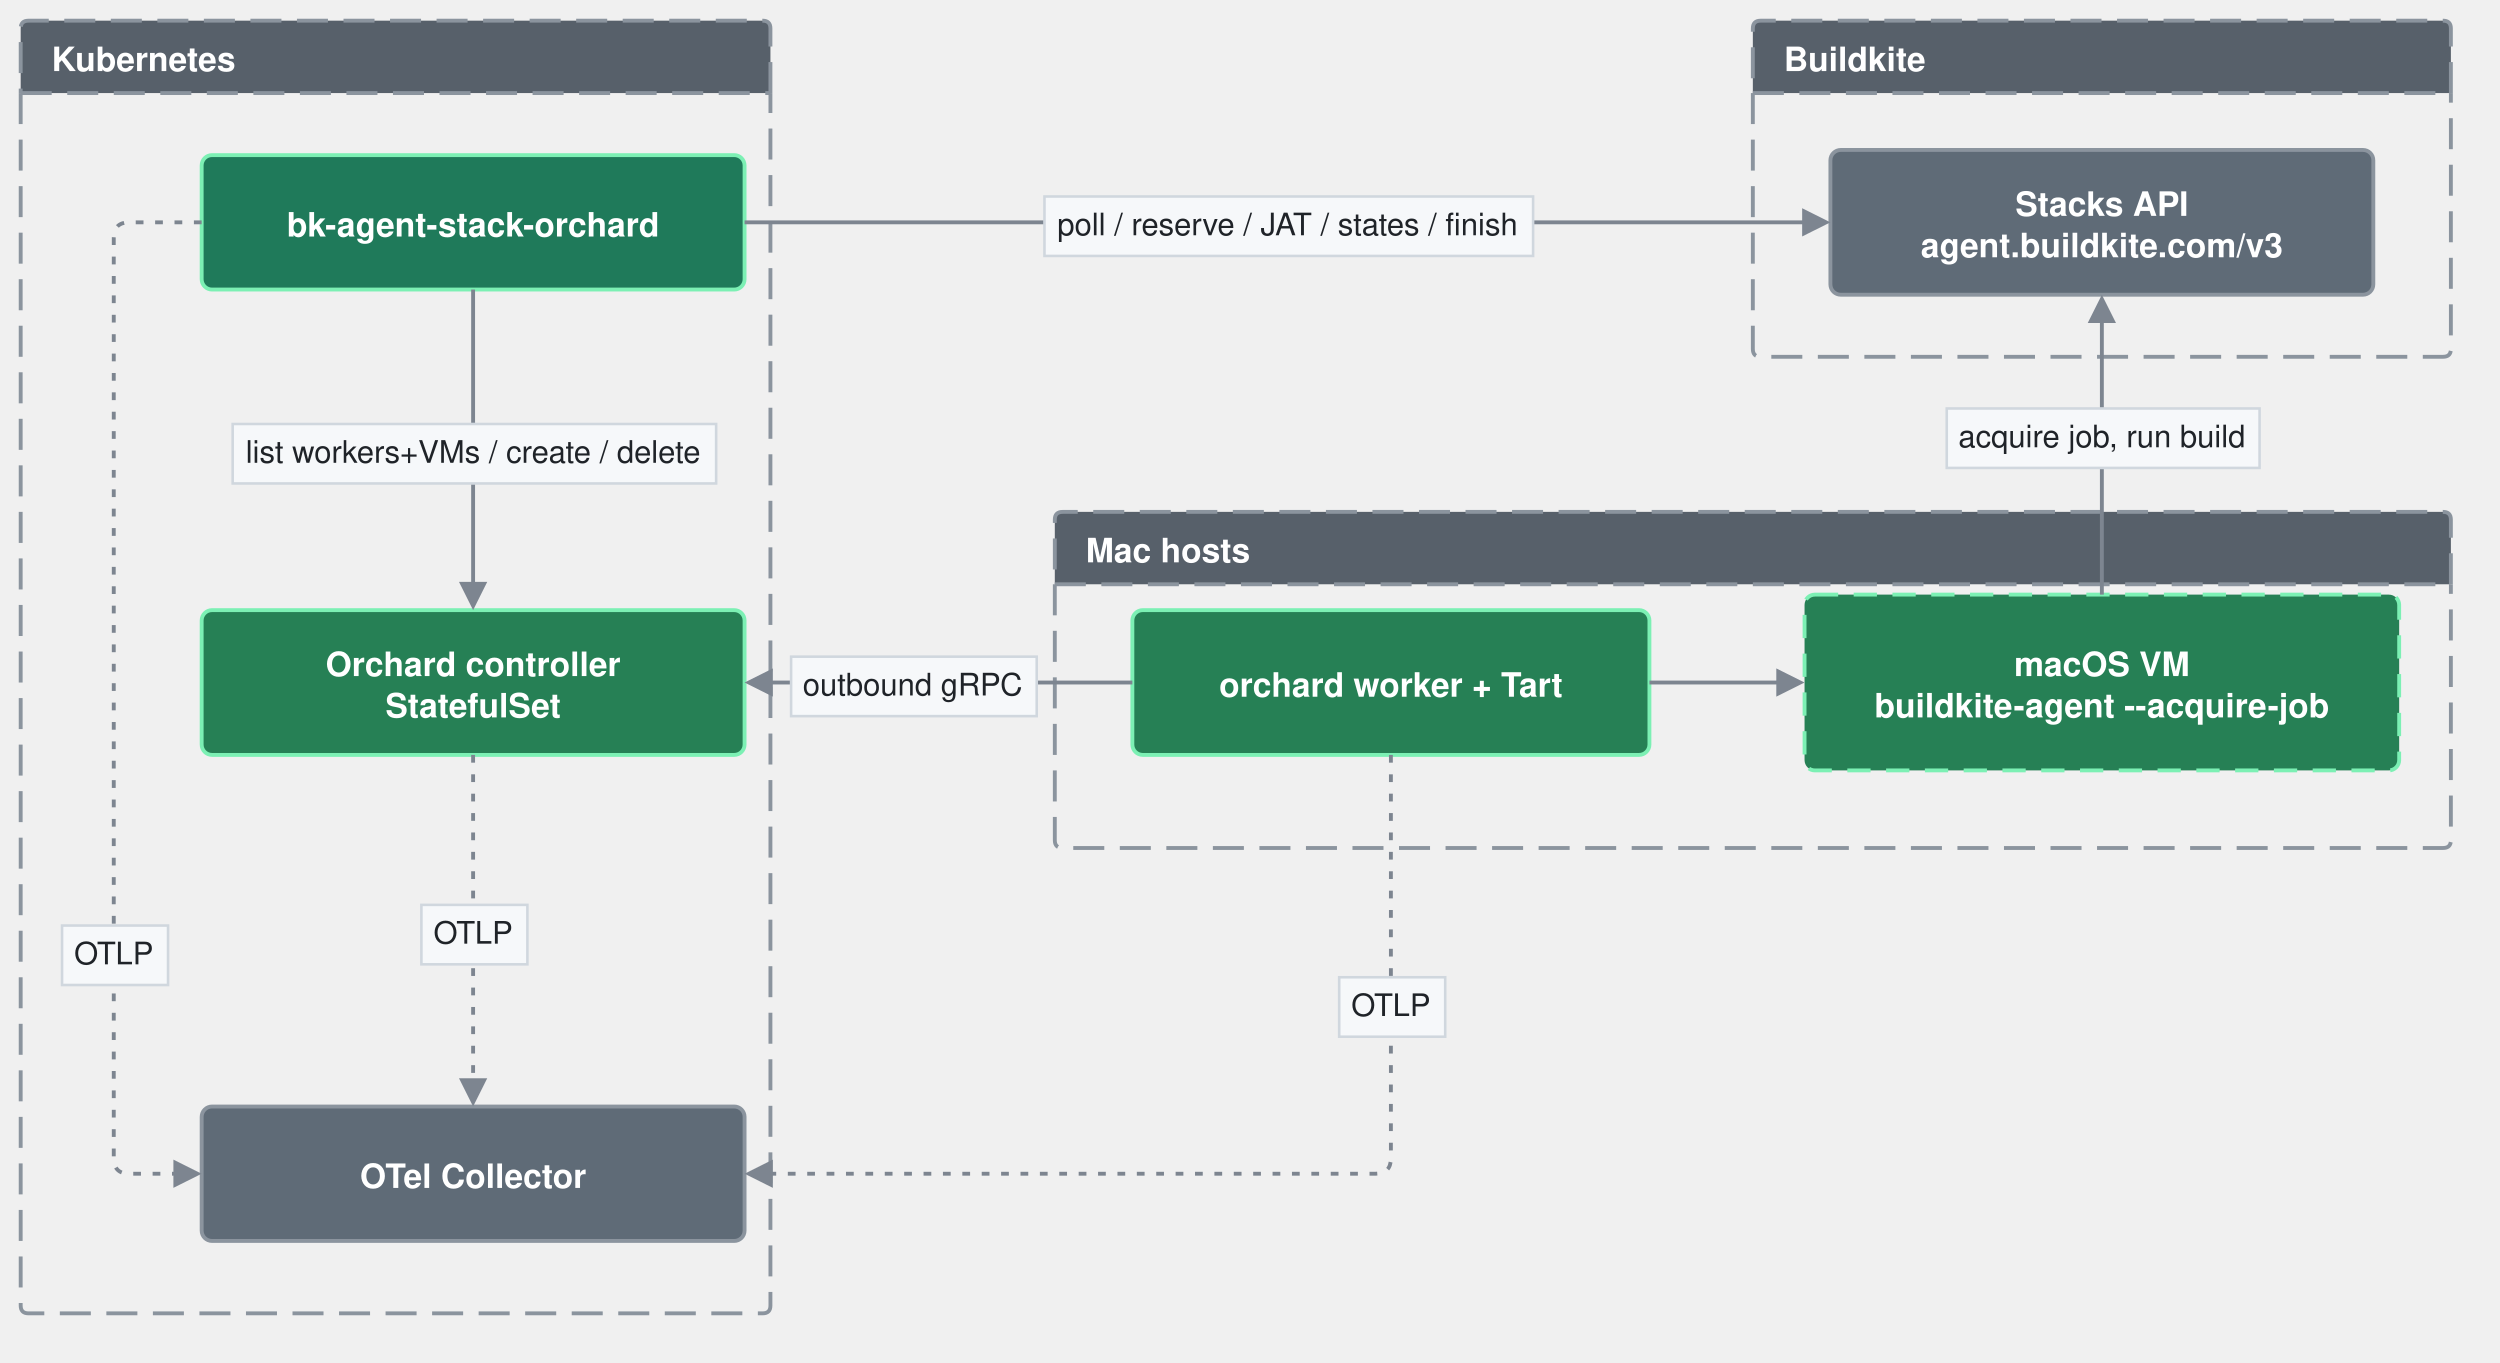
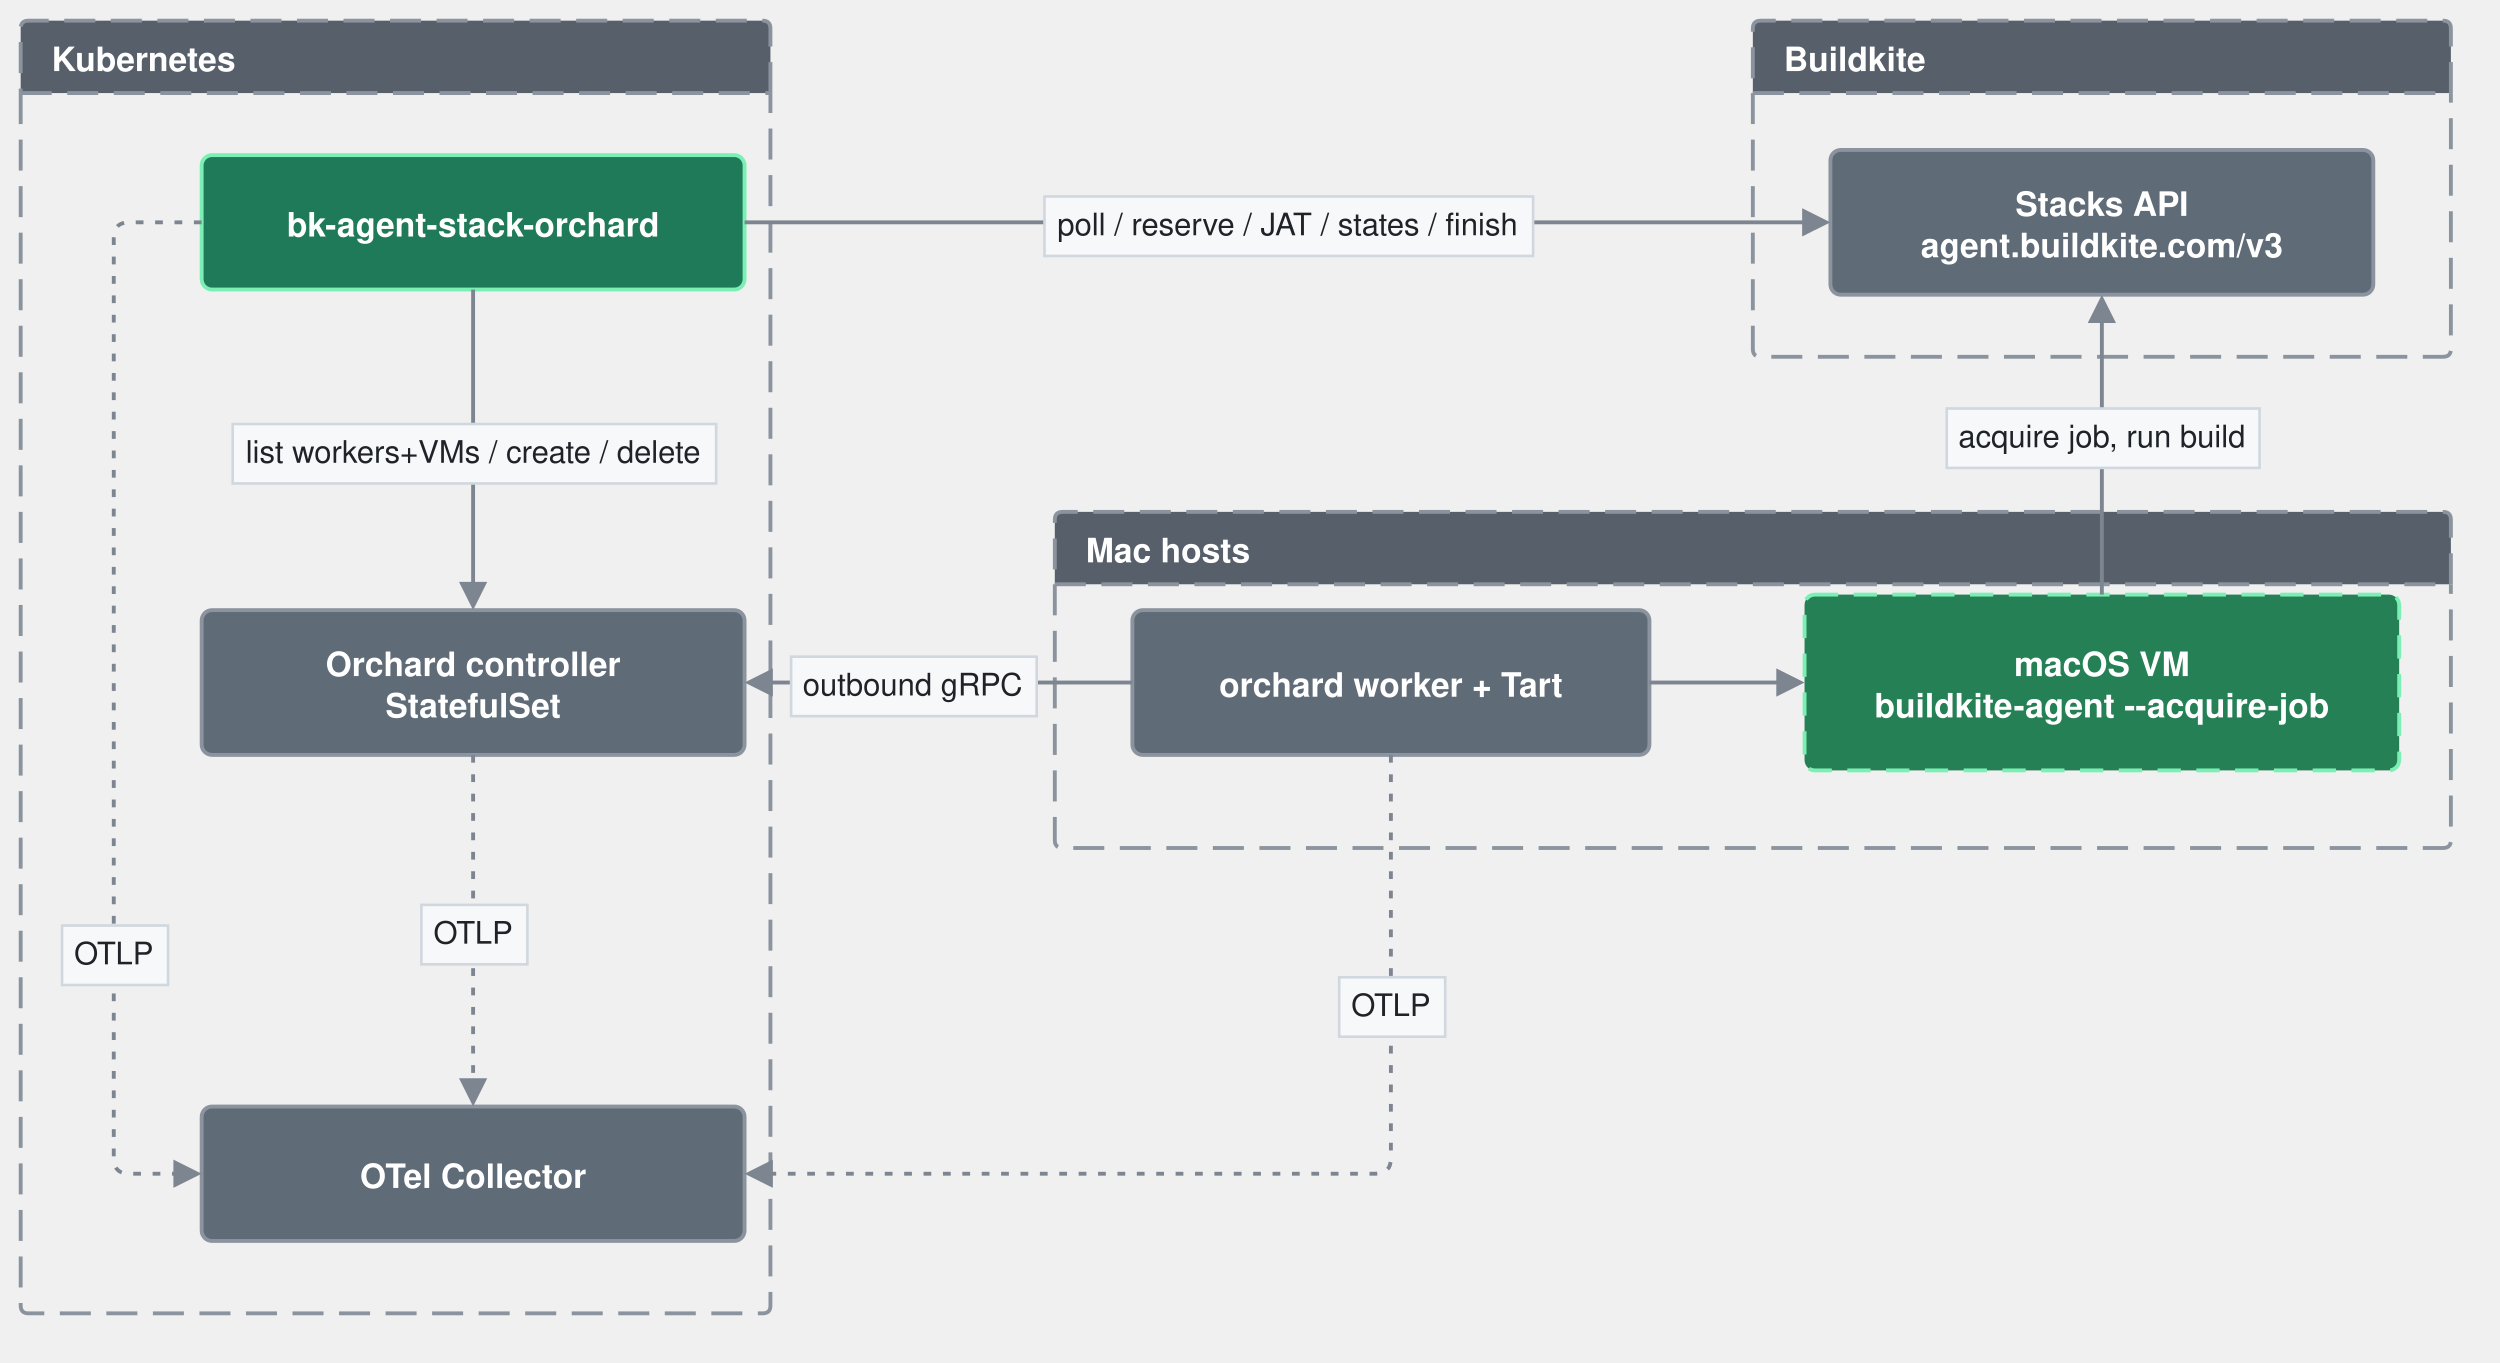
<svg xmlns="http://www.w3.org/2000/svg" style="background: transparent; background-color: transparent; color-scheme: light;" version="1.1" width="967px" height="527px" viewBox="0 0 967 527">
  <defs />
  <g>
    <g data-cell-id="0">
      <g data-cell-id="1">
        <g data-cell-id="p1">
          <g>
            <path d="M 298 36 L 298 11 Q 298 8 295 8 L 11 8 Q 8 8 8 11 L 8 36" fill="#57606a" stroke="#8b949e" stroke-width="1.5" stroke-miterlimit="10" stroke-dasharray="12 6" pointer-events="all" style="fill: rgb(87, 96, 106); stroke: rgb(139, 148, 158);" />
            <path d="M 8 36 L 8 505 Q 8 508 11 508 L 295 508 Q 298 508 298 505 L 298 36" fill="none" stroke="#8b949e" stroke-width="1.5" stroke-miterlimit="10" stroke-dasharray="12 6" pointer-events="none" style="stroke: rgb(139, 148, 158);" />
            <path d="M 8 36 L 298 36" fill="none" stroke="#8b949e" stroke-width="1.5" stroke-miterlimit="10" stroke-dasharray="12 6" pointer-events="none" style="stroke: rgb(139, 148, 158);" />
          </g>
          <g>
            <g fill="#ffffff" font-family="Helvetica" font-weight="bold" text-anchor="start" font-size="13px" style="fill: rgb(255, 255, 255);">
              <text x="20" y="27.5">Kubernetes</text>
            </g>
          </g>
        </g>
        <g data-cell-id="p2">
          <g>
            <path d="M 948 36 L 948 11 Q 948 8 945 8 L 681 8 Q 678 8 678 11 L 678 36" fill="#57606a" stroke="#8b949e" stroke-width="1.5" stroke-miterlimit="10" stroke-dasharray="12 6" pointer-events="all" style="fill: rgb(87, 96, 106); stroke: rgb(139, 148, 158);" />
            <path d="M 678 36 L 678 135 Q 678 138 681 138 L 945 138 Q 948 138 948 135 L 948 36" fill="none" stroke="#8b949e" stroke-width="1.5" stroke-miterlimit="10" stroke-dasharray="12 6" pointer-events="none" style="stroke: rgb(139, 148, 158);" />
            <path d="M 678 36 L 948 36" fill="none" stroke="#8b949e" stroke-width="1.5" stroke-miterlimit="10" stroke-dasharray="12 6" pointer-events="none" style="stroke: rgb(139, 148, 158);" />
          </g>
          <g>
            <g fill="#ffffff" font-family="Helvetica" font-weight="bold" text-anchor="start" font-size="13px" style="fill: rgb(255, 255, 255);">
              <text x="690" y="27.5">Buildkite</text>
            </g>
          </g>
        </g>
        <g data-cell-id="p3">
          <g>
            <path d="M 948 226 L 948 201 Q 948 198 945 198 L 411 198 Q 408 198 408 201 L 408 226" fill="#57606a" stroke="#8b949e" stroke-width="1.5" stroke-miterlimit="10" stroke-dasharray="12 6" pointer-events="all" style="fill: rgb(87, 96, 106); stroke: rgb(139, 148, 158);" />
            <path d="M 408 226 L 408 325 Q 408 328 411 328 L 945 328 Q 948 328 948 325 L 948 226" fill="none" stroke="#8b949e" stroke-width="1.5" stroke-miterlimit="10" stroke-dasharray="12 6" pointer-events="none" style="stroke: rgb(139, 148, 158);" />
            <path d="M 408 226 L 948 226" fill="none" stroke="#8b949e" stroke-width="1.5" stroke-miterlimit="10" stroke-dasharray="12 6" pointer-events="none" style="stroke: rgb(139, 148, 158);" />
          </g>
          <g>
            <g fill="#ffffff" font-family="Helvetica" font-weight="bold" text-anchor="start" font-size="13px" style="fill: rgb(255, 255, 255);">
              <text x="420" y="217.5">Mac hosts</text>
            </g>
          </g>
        </g>
        <g data-cell-id="ctrl">
          <g>
            <rect x="78" y="60" width="210" height="52" rx="4" ry="4" fill="#1f7a5a" stroke="#7cf0b4" stroke-width="1.5" pointer-events="all" style="fill: rgb(31, 122, 90); stroke: rgb(124, 240, 180);" />
          </g>
          <g>
            <g fill="#ffffff" font-family="Helvetica" font-weight="bold" text-anchor="middle" font-size="13px" style="fill: rgb(255, 255, 255);">
              <text x="183" y="91.5">bk-agent-stack-orchard</text>
            </g>
          </g>
        </g>
        <g data-cell-id="orch">
          <g>
-             <rect x="78" y="236" width="210" height="56" rx="4" ry="4" fill="#268055" stroke="#7cf0b4" stroke-width="1.5" pointer-events="all" style="fill: rgb(38, 128, 85); stroke: rgb(124, 240, 180);" />
+             <rect x="78" y="236" width="210" height="56" rx="4" ry="4" fill="#5f6b77" stroke="#8b949e" stroke-width="1.5" pointer-events="all" style="fill: rgb(95, 107, 119); stroke: rgb(139, 148, 158);" />
          </g>
          <g>
            <g fill="#ffffff" font-family="Helvetica" font-weight="bold" text-anchor="middle" font-size="13px" style="fill: rgb(255, 255, 255);">
              <text x="183" y="261.5">Orchard controller</text>
              <text x="183" y="277.5">StatefulSet</text>
            </g>
          </g>
        </g>
        <g data-cell-id="otel">
          <g>
            <rect x="78" y="428" width="210" height="52" rx="4" ry="4" fill="#5f6b77" stroke="#8b949e" stroke-width="1.5" pointer-events="all" style="fill: rgb(95, 107, 119); stroke: rgb(139, 148, 158);" />
          </g>
          <g>
            <g fill="#ffffff" font-family="Helvetica" font-weight="bold" text-anchor="middle" font-size="13px" style="fill: rgb(255, 255, 255);">
              <text x="183" y="459.5">OTel Collector</text>
            </g>
          </g>
        </g>
        <g data-cell-id="stacks">
          <g>
            <rect x="708" y="58" width="210" height="56" rx="4" ry="4" fill="#5f6b77" stroke="#8b949e" stroke-width="1.5" pointer-events="all" style="fill: rgb(95, 107, 119); stroke: rgb(139, 148, 158);" />
          </g>
          <g>
            <g fill="#ffffff" font-family="Helvetica" font-weight="bold" text-anchor="middle" font-size="13px" style="fill: rgb(255, 255, 255);">
              <text x="813" y="83.5">Stacks API</text>
              <text x="813" y="99.5">agent.buildkite.com/v3</text>
            </g>
          </g>
        </g>
        <g data-cell-id="w1">
          <g>
-             <rect x="438" y="236" width="200" height="56" rx="4" ry="4" fill="#268055" stroke="#7cf0b4" stroke-width="1.5" pointer-events="all" style="fill: rgb(38, 128, 85); stroke: rgb(124, 240, 180);" />
+             <rect x="438" y="236" width="200" height="56" rx="4" ry="4" fill="#5f6b77" stroke="#8b949e" stroke-width="1.5" pointer-events="all" style="fill: rgb(95, 107, 119); stroke: rgb(139, 148, 158);" />
          </g>
          <g>
            <g fill="#ffffff" font-family="Helvetica" font-weight="bold" text-anchor="middle" font-size="13px" style="fill: rgb(255, 255, 255);">
              <text x="538" y="269.5">orchard worker + Tart</text>
            </g>
          </g>
        </g>
        <g data-cell-id="vm1">
          <g>
            <rect x="698" y="230" width="230" height="68" rx="4" ry="4" fill="#268055" stroke="#7cf0b4" stroke-width="1.5" stroke-dasharray="9 6" pointer-events="all" style="fill: rgb(38, 128, 85); stroke: rgb(124, 240, 180);" />
          </g>
          <g>
            <g fill="#ffffff" font-family="Helvetica" font-weight="bold" text-anchor="middle" font-size="13px" style="fill: rgb(255, 255, 255);">
              <text x="813" y="261.5">macOS VM</text>
              <text x="813" y="277.5">buildkite-agent --acquire-job</text>
            </g>
          </g>
        </g>
        <g data-cell-id="e4">
          <g>
            <path d="M 288 86 L 697.82 86" fill="none" stroke="#7d8590" stroke-width="1.5" stroke-miterlimit="10" pointer-events="stroke" style="stroke: rgb(125, 133, 144);" />
            <path d="M 706.32 86 L 697.82 90.25 L 697.82 81.75 Z" fill="#7d8590" stroke="#7d8590" stroke-width="1.5" stroke-miterlimit="10" pointer-events="all" style="fill: rgb(125, 133, 144); stroke: rgb(125, 133, 144);" />
          </g>
          <g>
            <g fill="#1f2328" font-family="Helvetica" text-anchor="middle" font-size="12px" style="fill: rgb(31, 35, 40);">
              <rect fill="#f6f8fa" stroke="#d0d7de" x="404" y="76" width="189" height="23" stroke-width="1" style="fill: rgb(246, 248, 250); stroke: rgb(208, 215, 222);" />
              <text x="498" y="91">poll / reserve / JAT / states / finish</text>
            </g>
          </g>
        </g>
        <g data-cell-id="e5">
          <g>
            <path d="M 183 112 L 183 225.82" fill="none" stroke="#7d8590" stroke-width="1.5" stroke-miterlimit="10" pointer-events="stroke" style="stroke: rgb(125, 133, 144);" />
            <path d="M 183 234.32 L 178.75 225.82 L 187.25 225.82 Z" fill="#7d8590" stroke="#7d8590" stroke-width="1.5" stroke-miterlimit="10" pointer-events="all" style="fill: rgb(125, 133, 144); stroke: rgb(125, 133, 144);" />
          </g>
          <g>
            <g fill="#1f2328" font-family="Helvetica" text-anchor="middle" font-size="12px" style="fill: rgb(31, 35, 40);">
              <rect fill="#f6f8fa" stroke="#d0d7de" x="90" y="164" width="187" height="23" stroke-width="1" style="fill: rgb(246, 248, 250); stroke: rgb(208, 215, 222);" />
              <text x="183" y="179">list workers+VMs / create / delete</text>
            </g>
          </g>
        </g>
        <g data-cell-id="e6">
          <g>
            <path d="M 438 264 L 298.18 264" fill="none" stroke="#7d8590" stroke-width="1.5" stroke-miterlimit="10" pointer-events="stroke" style="stroke: rgb(125, 133, 144);" />
            <path d="M 289.68 264 L 298.18 259.75 L 298.18 268.25 Z" fill="#7d8590" stroke="#7d8590" stroke-width="1.5" stroke-miterlimit="10" pointer-events="all" style="fill: rgb(125, 133, 144); stroke: rgb(125, 133, 144);" />
          </g>
          <g>
            <g fill="#1f2328" font-family="Helvetica" text-anchor="middle" font-size="12px" style="fill: rgb(31, 35, 40);">
              <rect fill="#f6f8fa" stroke="#d0d7de" x="306" y="254" width="95" height="23" stroke-width="1" style="fill: rgb(246, 248, 250); stroke: rgb(208, 215, 222);" />
              <text x="353" y="269">outbound gRPC</text>
            </g>
          </g>
        </g>
        <g data-cell-id="e7">
          <g>
            <path d="M 638 264 L 687.82 264" fill="none" stroke="#7d8590" stroke-width="1.5" stroke-miterlimit="10" pointer-events="stroke" style="stroke: rgb(125, 133, 144);" />
            <path d="M 696.32 264 L 687.82 268.25 L 687.82 259.75 Z" fill="#7d8590" stroke="#7d8590" stroke-width="1.5" stroke-miterlimit="10" pointer-events="all" style="fill: rgb(125, 133, 144); stroke: rgb(125, 133, 144);" />
          </g>
        </g>
        <g data-cell-id="e8">
          <g>
            <path d="M 813 230 L 813 124.18" fill="none" stroke="#7d8590" stroke-width="1.5" stroke-miterlimit="10" pointer-events="stroke" style="stroke: rgb(125, 133, 144);" />
            <path d="M 813 115.68 L 817.25 124.18 L 808.75 124.18 Z" fill="#7d8590" stroke="#7d8590" stroke-width="1.5" stroke-miterlimit="10" pointer-events="all" style="fill: rgb(125, 133, 144); stroke: rgb(125, 133, 144);" />
          </g>
          <g>
            <g fill="#1f2328" font-family="Helvetica" text-anchor="middle" font-size="12px" style="fill: rgb(31, 35, 40);">
              <rect fill="#f6f8fa" stroke="#d0d7de" x="753" y="158" width="121" height="23" stroke-width="1" style="fill: rgb(246, 248, 250); stroke: rgb(208, 215, 222);" />
              <text x="813" y="173">acquire job, run build</text>
            </g>
          </g>
        </g>
        <g data-cell-id="e9">
          <g>
            <path d="M 78 86 L 50 86 Q 44 86 44 92 L 44 448 Q 44 454 50 454 L 67.82 454" fill="none" stroke="#7d8590" stroke-width="1.5" stroke-miterlimit="10" stroke-dasharray="3 4.5" pointer-events="stroke" style="stroke: rgb(125, 133, 144);" />
            <path d="M 76.32 454 L 67.82 458.25 L 67.82 449.75 Z" fill="#7d8590" stroke="#7d8590" stroke-width="1.5" stroke-miterlimit="10" pointer-events="all" style="fill: rgb(125, 133, 144); stroke: rgb(125, 133, 144);" />
          </g>
          <g>
            <g fill="#1f2328" font-family="Helvetica" text-anchor="middle" font-size="12px" style="fill: rgb(31, 35, 40);">
              <rect fill="#f6f8fa" stroke="#d0d7de" x="24" y="358" width="41" height="23" stroke-width="1" style="fill: rgb(246, 248, 250); stroke: rgb(208, 215, 222);" />
              <text x="44" y="373">OTLP</text>
            </g>
          </g>
        </g>
        <g data-cell-id="e10">
          <g>
            <path d="M 183 292 L 183 417.82" fill="none" stroke="#7d8590" stroke-width="1.5" stroke-miterlimit="10" stroke-dasharray="3 4.5" pointer-events="stroke" style="stroke: rgb(125, 133, 144);" />
            <path d="M 183 426.32 L 178.75 417.82 L 187.25 417.82 Z" fill="#7d8590" stroke="#7d8590" stroke-width="1.5" stroke-miterlimit="10" pointer-events="all" style="fill: rgb(125, 133, 144); stroke: rgb(125, 133, 144);" />
          </g>
          <g>
            <g fill="#1f2328" font-family="Helvetica" text-anchor="middle" font-size="12px" style="fill: rgb(31, 35, 40);">
              <rect fill="#f6f8fa" stroke="#d0d7de" x="163" y="350" width="41" height="23" stroke-width="1" style="fill: rgb(246, 248, 250); stroke: rgb(208, 215, 222);" />
              <text x="183" y="365">OTLP</text>
            </g>
          </g>
        </g>
        <g data-cell-id="e11">
          <g>
            <path d="M 538 292 L 538 448 Q 538 454 532 454 L 298.18 454" fill="none" stroke="#7d8590" stroke-width="1.5" stroke-miterlimit="10" stroke-dasharray="3 4.5" pointer-events="stroke" style="stroke: rgb(125, 133, 144);" />
            <path d="M 289.68 454 L 298.18 449.75 L 298.18 458.25 Z" fill="#7d8590" stroke="#7d8590" stroke-width="1.5" stroke-miterlimit="10" pointer-events="all" style="fill: rgb(125, 133, 144); stroke: rgb(125, 133, 144);" />
          </g>
          <g>
            <g fill="#1f2328" font-family="Helvetica" text-anchor="middle" font-size="12px" style="fill: rgb(31, 35, 40);">
              <rect fill="#f6f8fa" stroke="#d0d7de" x="518" y="378" width="41" height="23" stroke-width="1" style="fill: rgb(246, 248, 250); stroke: rgb(208, 215, 222);" />
              <text x="538" y="393">OTLP</text>
            </g>
          </g>
        </g>
      </g>
    </g>
  </g>
</svg>
